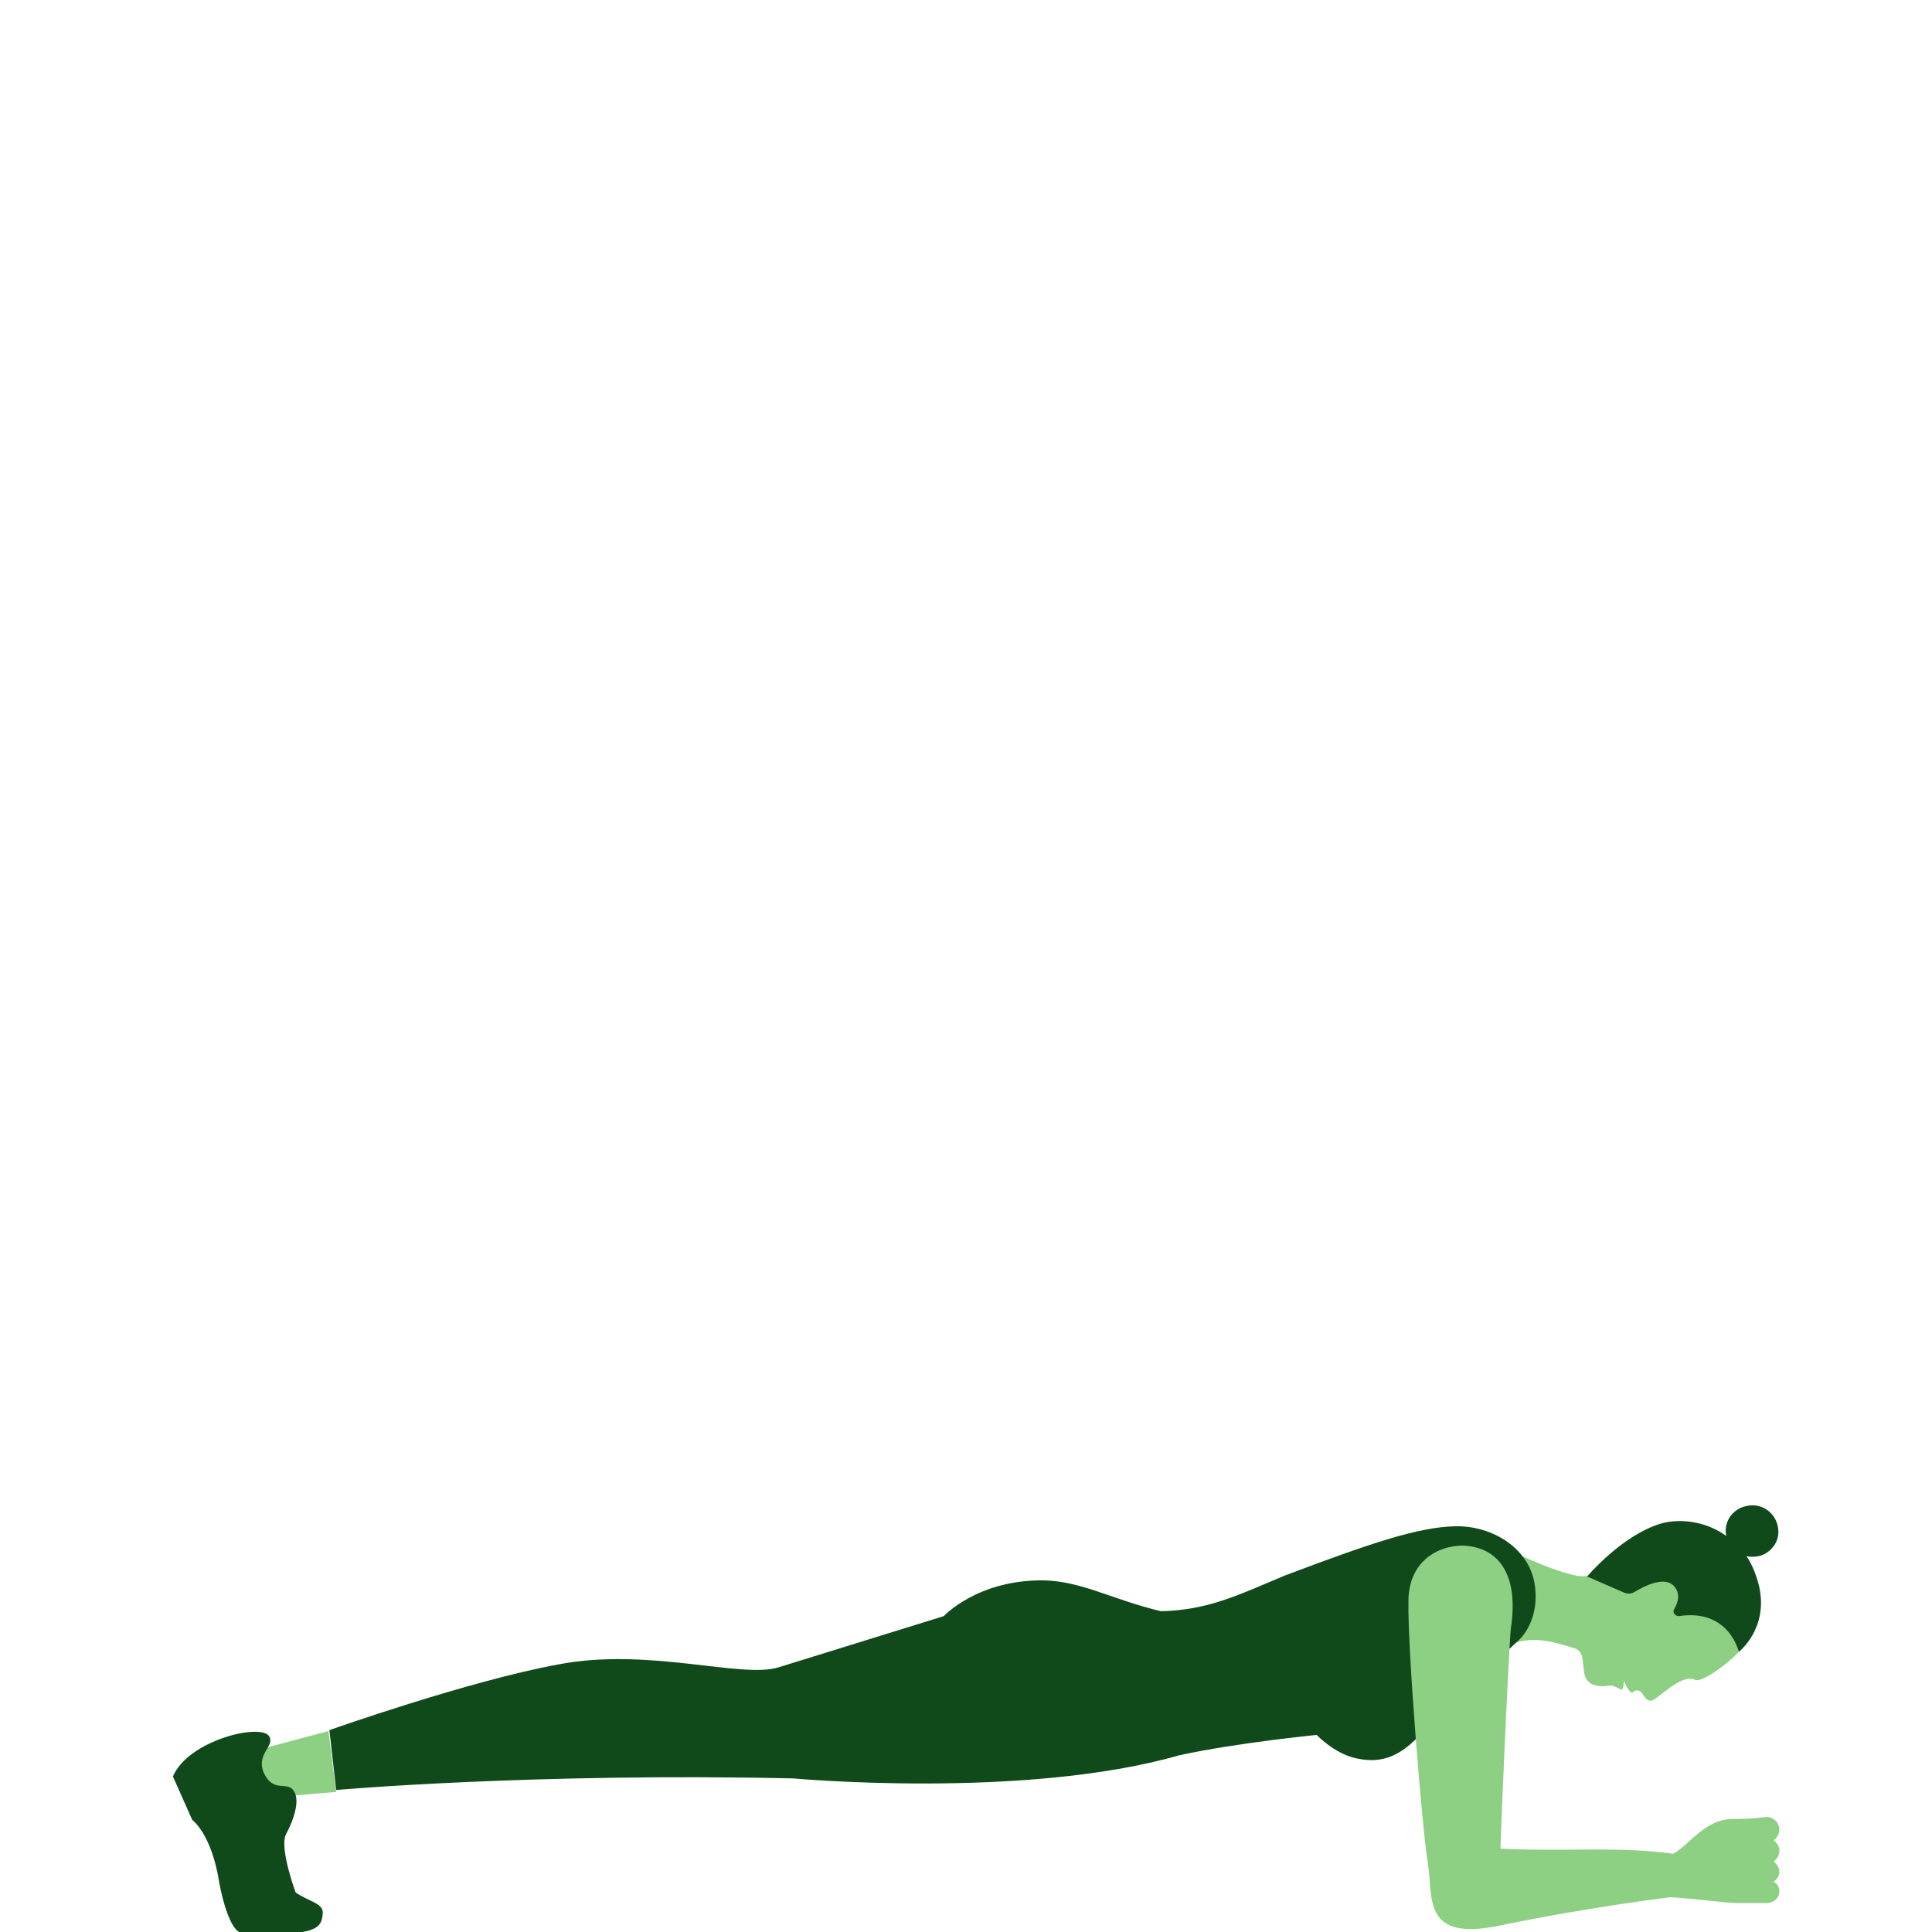
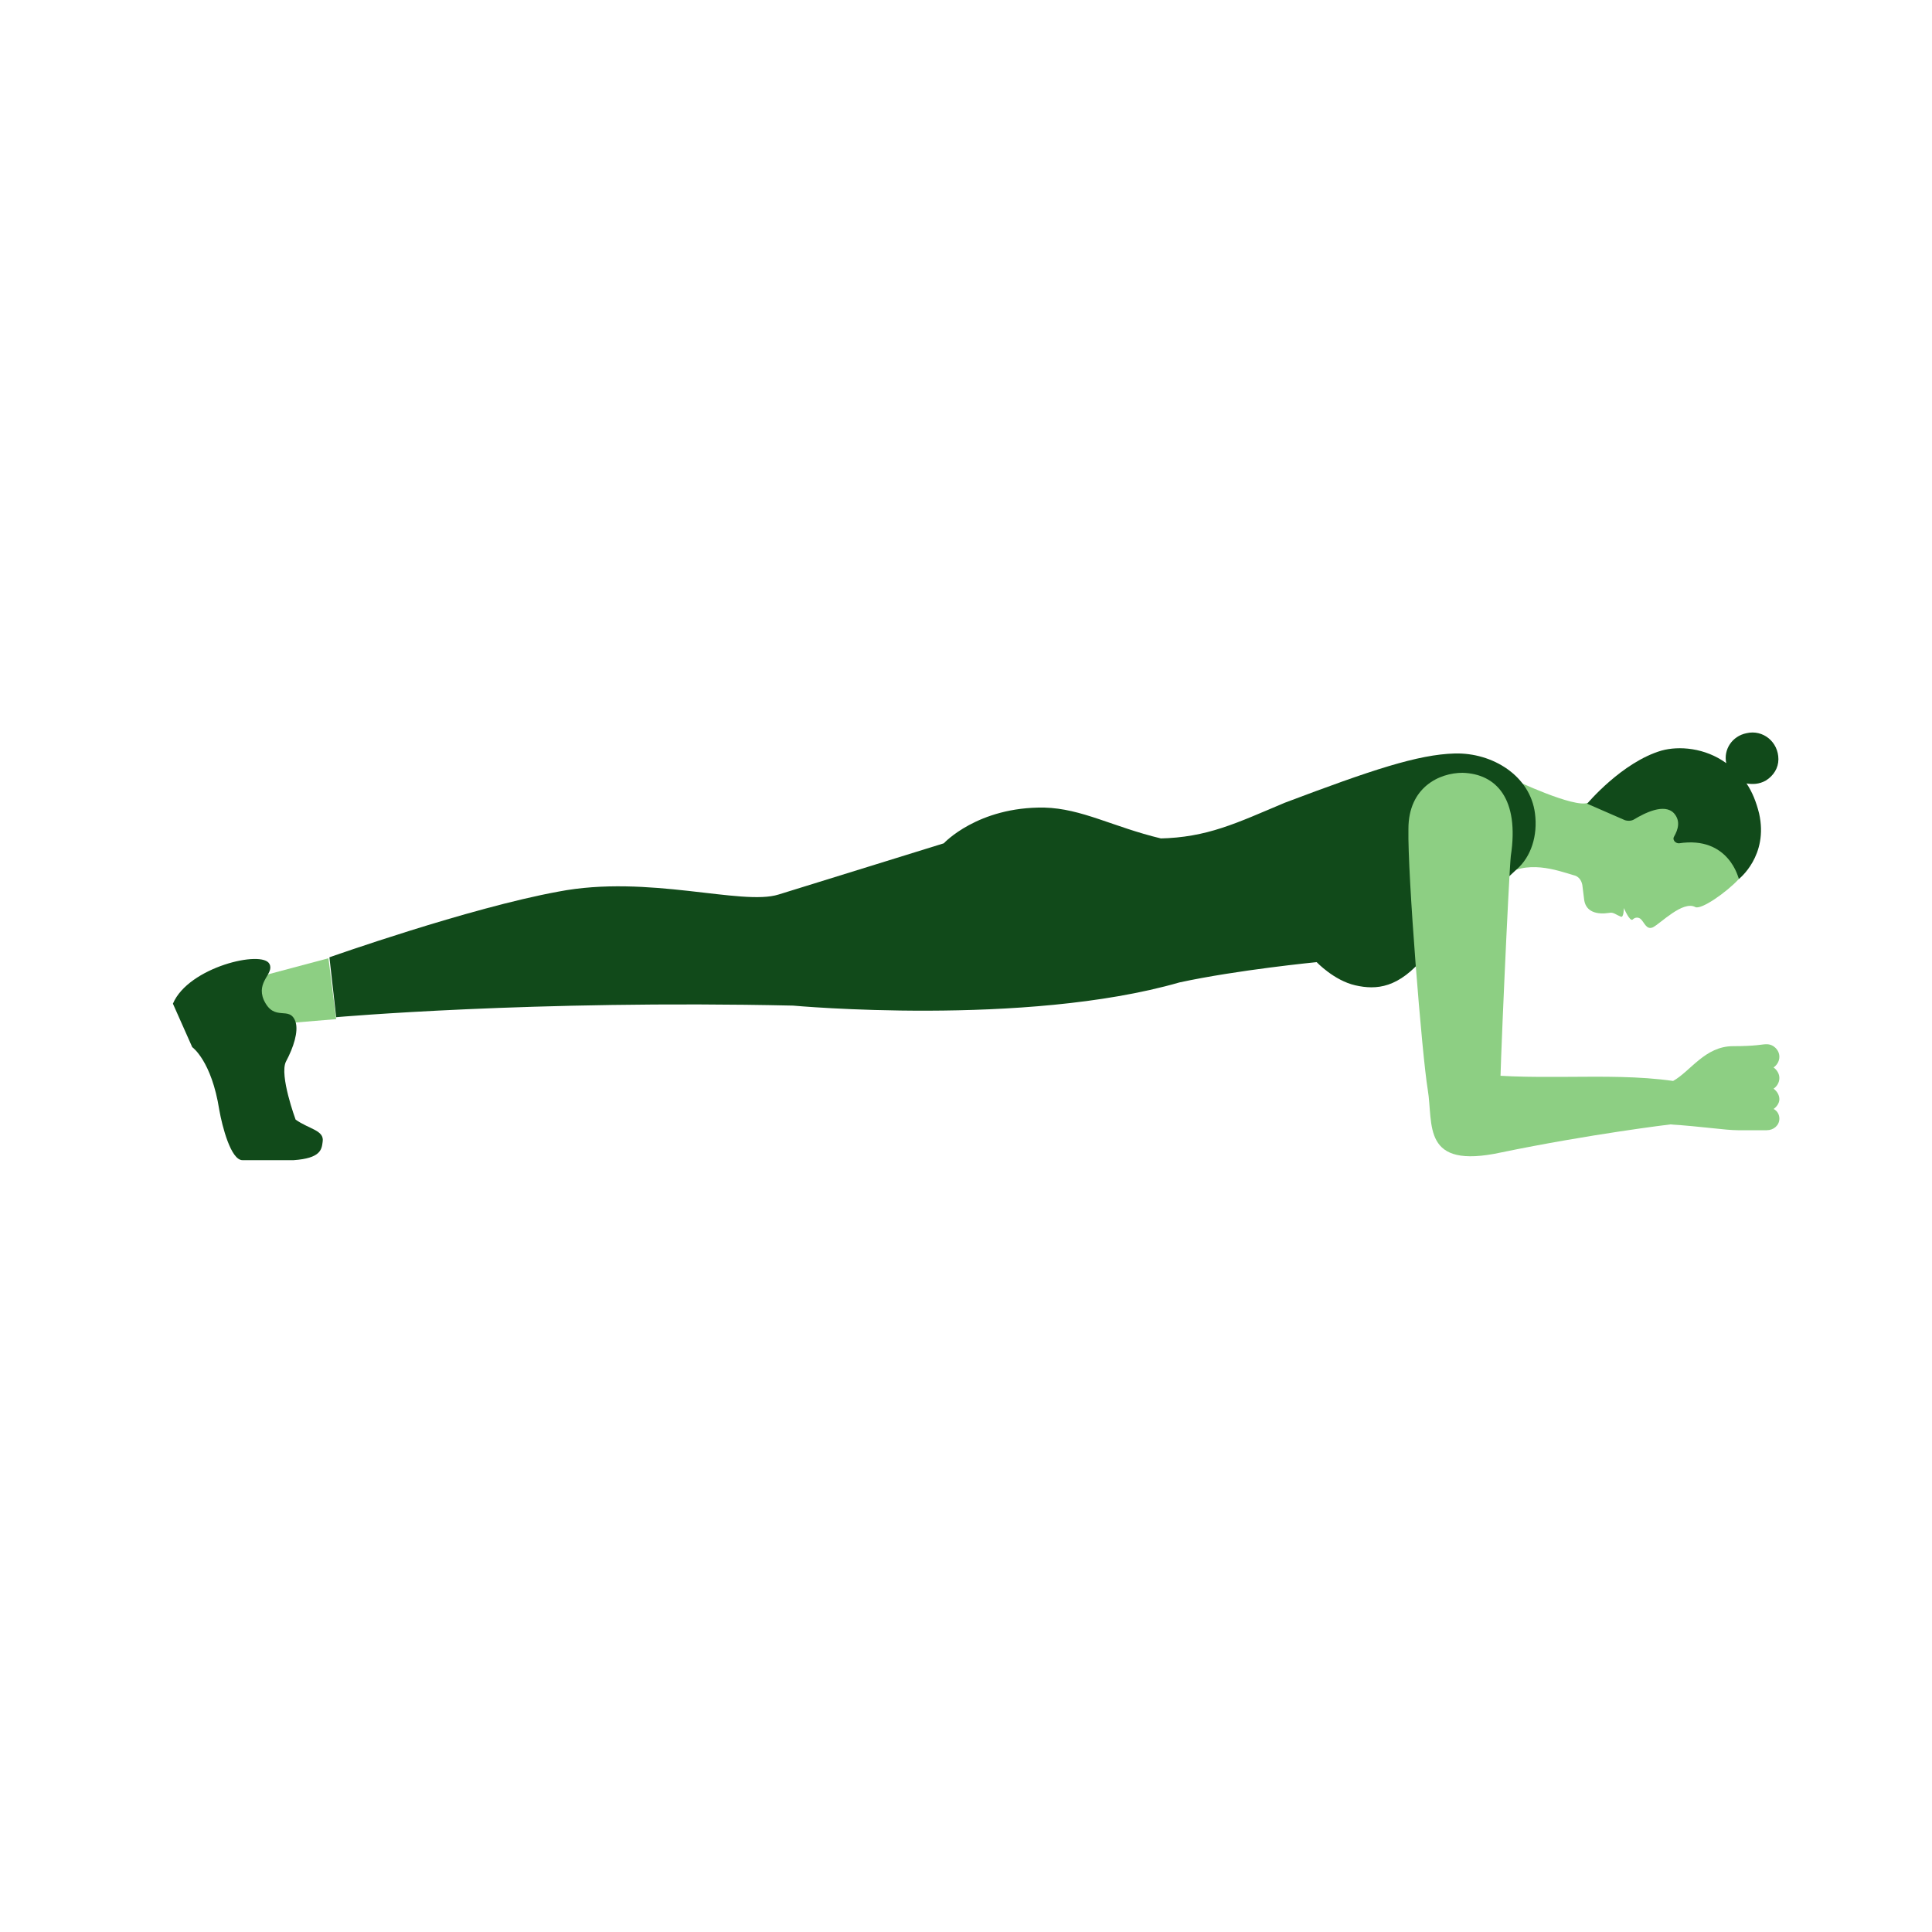
- <svg xmlns="http://www.w3.org/2000/svg" width="200" height="200" viewBox="0 0 200 200" preserveAspectRatio="xMidYMax meet">
+ <svg xmlns="http://www.w3.org/2000/svg" width="200" height="200" viewBox="0 80 200 200" preserveAspectRatio="xMidYMax meet">
  <path fill="#8DCF83" d="M34 179.2l-9.4 2.5.6 4.6 9.6-.8-.8-6.3zM171.1 176c.8-.4 3.1-2.8 4.4-2.1.6.3 3.2-1.5 4.5-2.9 0 0-.4-6.2-6.5-4.6 0 0 1.2-.9-.1-2.3s-4.9-.2-4.9-.2l-4.1-.8c-1.4.6-7.7-2.4-7.7-2.4l-1.2 10.1c2.5-1.9 5.7-.7 7.4-.2.5.1.8.5.9 1l.2 1.6c.2 1.2 1.3 1.5 2.6 1.3.4-.1.7.2 1.2.4.3.1.3-.9.3-.9s.6 1.4.9 1.2c.2-.2.5-.3.8-.1.4.3.6 1.2 1.3.9m-19.4-5.3c-3.2.4-6.1-1.8-6.5-5-.4-3.2 1.8-6.1 5-6.5 3.2-.4 6.1 1.8 6.6 5 .3 3.2-1.9 6.1-5.1 6.5" />
  <path fill="#114A1A" d="M180 171s3.1-2.4 2.1-6.8c-.3-1.2-.7-2.2-1.3-3.1.6.1 1.3.1 2-.3.8-.5 1.3-1.3 1.3-2.2 0-1.8-1.6-3.1-3.3-2.7-1.5.3-2.4 1.7-2.1 3.1-2.2-1.6-4.9-1.8-6.7-1.3-4.1 1.2-7.7 5.5-7.7 5.5l3.9 1.7c.3.1.7.1 1-.1 1-.6 3.1-1.7 4.1-.6.7.8.4 1.7 0 2.4-.2.3.1.7.5.7 5.2-.8 6.2 3.7 6.2 3.7" />
  <path fill="#114A1A" d="M30.6 195.9s-1.7-4.6-1-6c.8-1.5 1.3-3.1 1-4.1-.6-1.8-2.2.1-3.3-2.3-.8-1.9 1.1-2.7.6-3.7-.7-1.5-8.4.3-10 4.1l2 4.5s2 1.4 2.8 6.5c.3 1.7 1.2 5.2 2.4 5.2h5.3c2.8-.2 2.9-1.1 3-1.9.2-1.2-1.4-1.3-2.8-2.3zM158.9 164.2c-.5-3.9-4.4-6.3-8.3-6.2-3.8.1-8.6 1.7-17.6 5.1-5 2.1-8 3.6-13 3.7h.2c-5-1.2-8.2-3.1-12.1-3.2-6.9-.1-10.4 3.7-10.4 3.7l-17.1 5.3c-3.8 1.2-13.5-2.1-22.8-.3-9.3 1.7-23.7 6.8-23.7 6.8l.7 6.2s20.3-1.8 47.3-1.2c0 0 24 2.2 40-2.4 6-1.3 14.2-2.1 14.2-2.1s1.8 1.9 4 2.4 4.5.3 7.2-3c1.4-1.6 9.1-8.6 9.5-9 1.5-1.3 2.2-3.5 1.9-5.8z" />
  <path fill="#8DCF83" d="M155.3 193.2c-.1-.6.9-22.8 1.1-24.6.9-5.9-1.5-8.5-5-8.6-2.4 0-5.6 1.5-5.6 5.8-.1 4.7 1.4 23.4 2 27 .6 3.6-.7 8.3 7.6 6.5 9.2-1.9 17.5-2.9 17.5-2.9 3.2.2 5.7.6 7 .6h3c.7 0 1.3-.5 1.3-1.2 0-.4-.2-.8-.6-1 .3-.2.6-.6.6-1s-.2-.8-.6-1.1c.3-.2.6-.6.6-1.1 0-.4-.2-.8-.6-1.1.3-.2.6-.6.6-1.1 0-.7-.6-1.3-1.3-1.3h-.1c-.4 0-1 .2-3.4.2-2.9 0-4.4 2.6-6.2 3.6-7-1-14.7.2-22.5-1" />
</svg>
